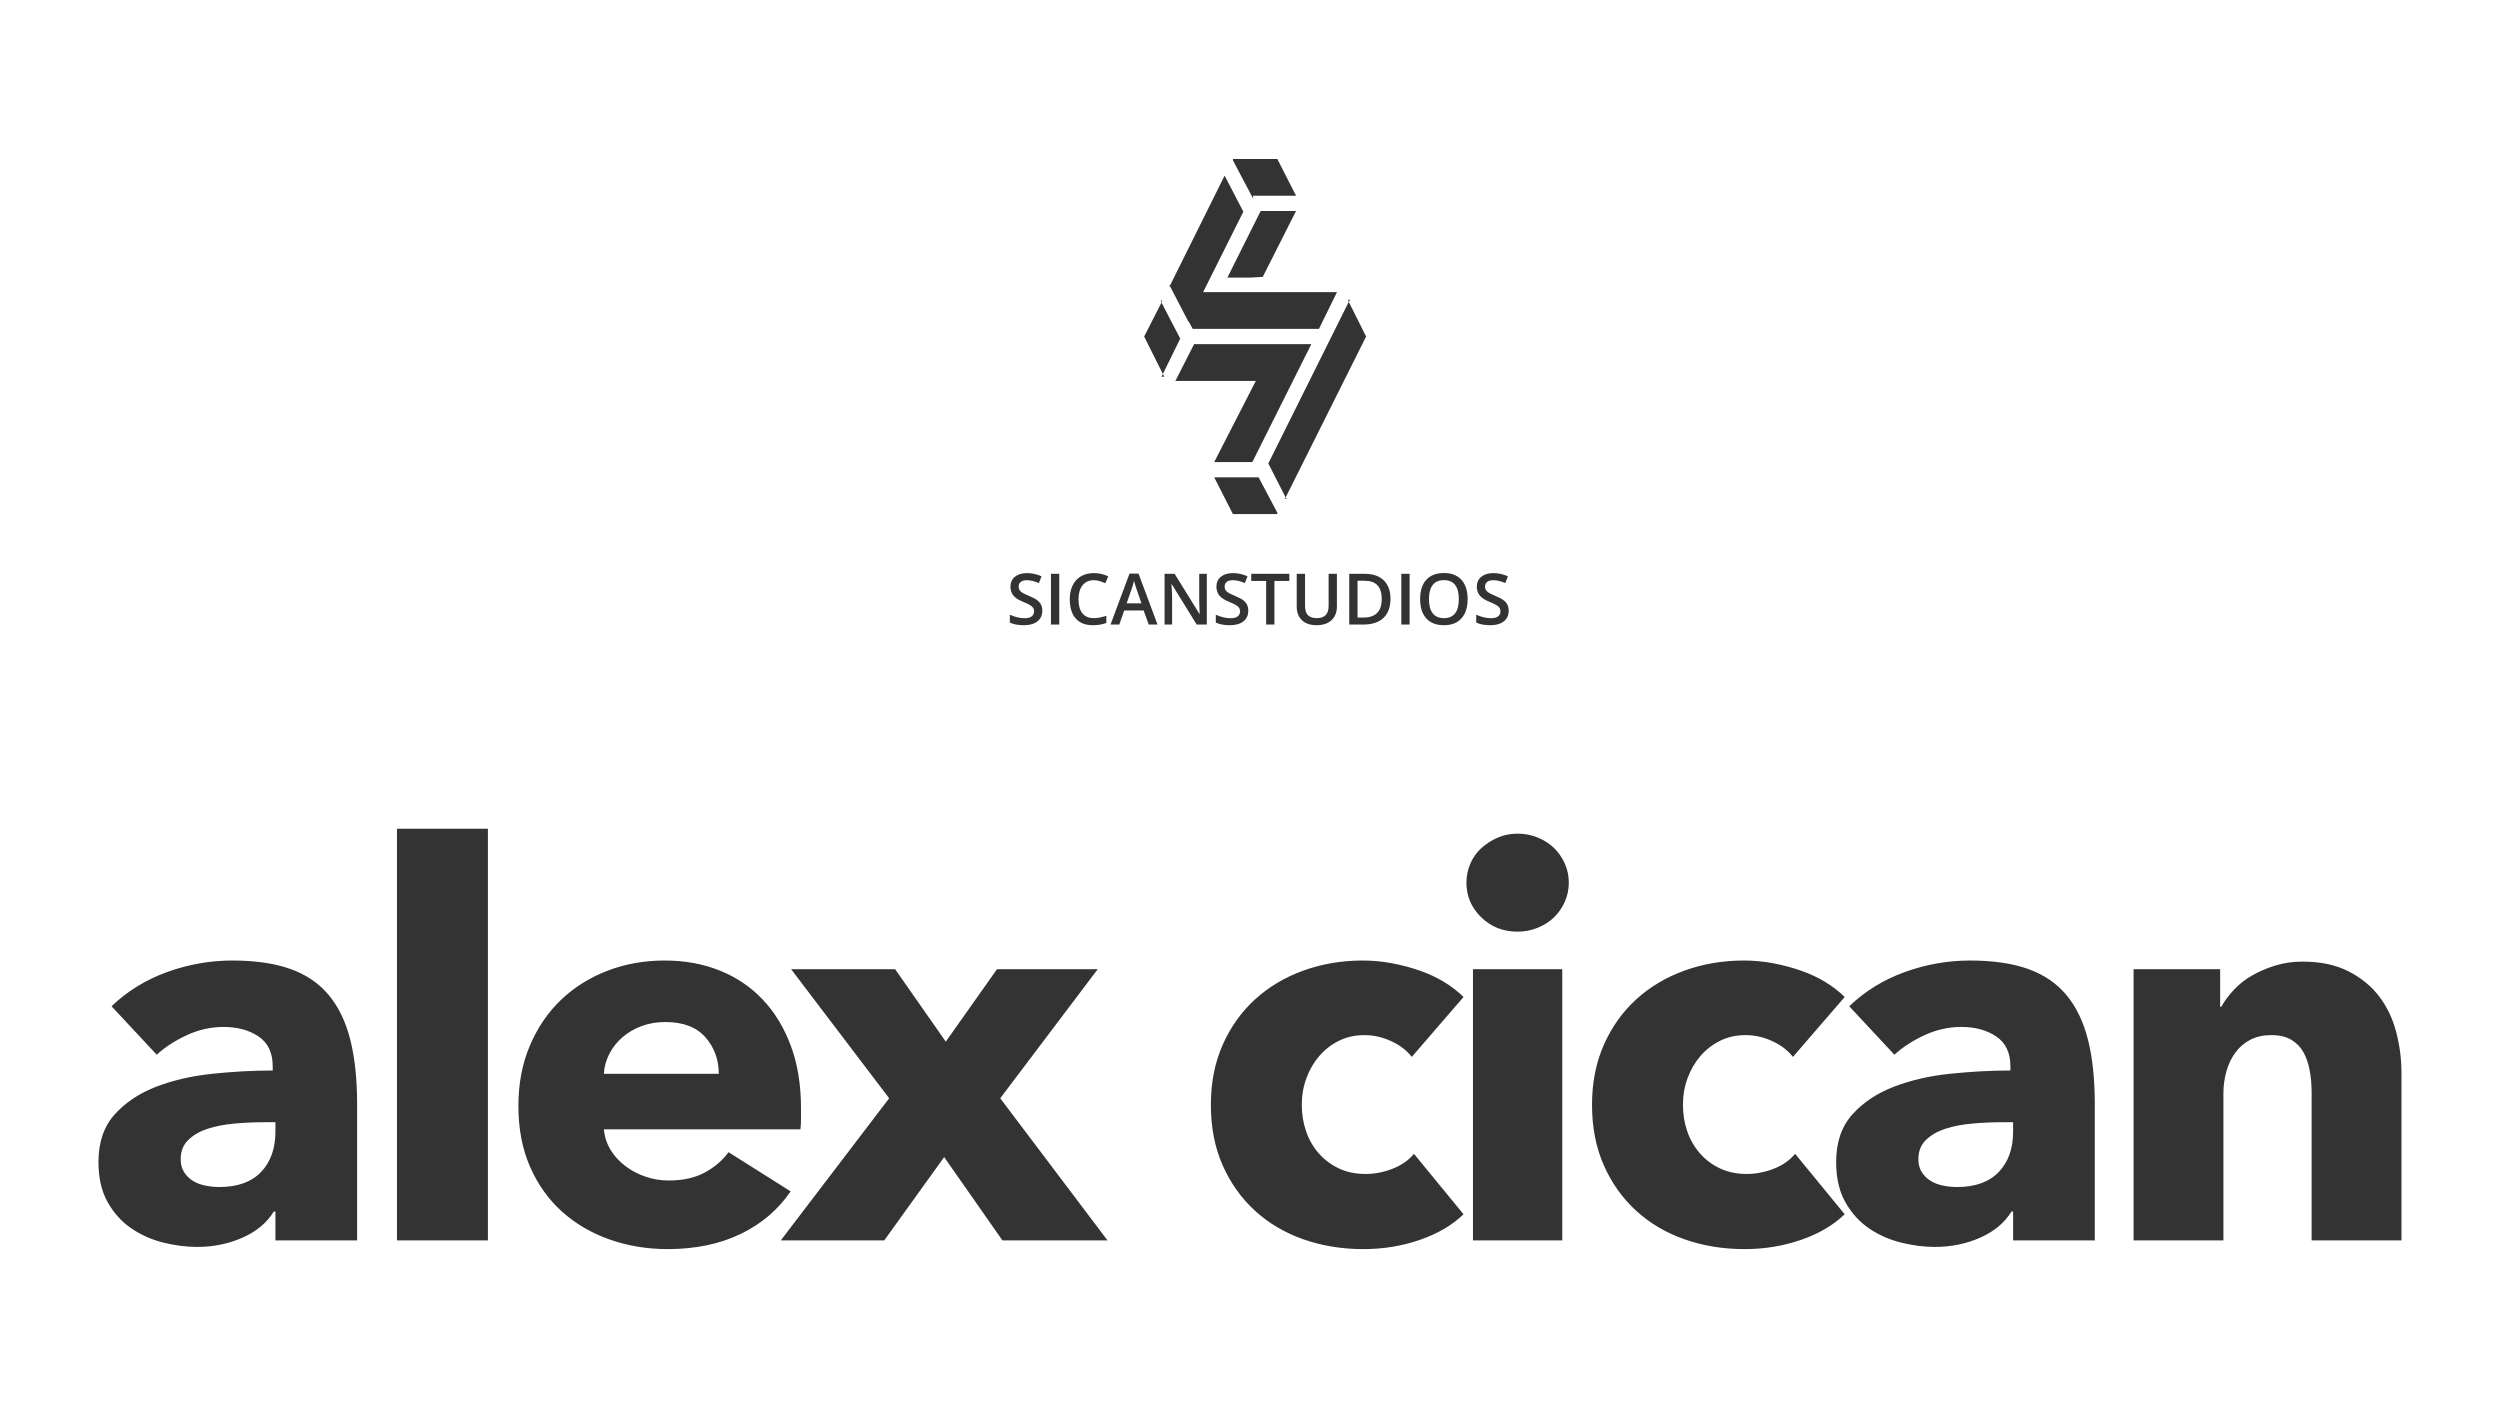
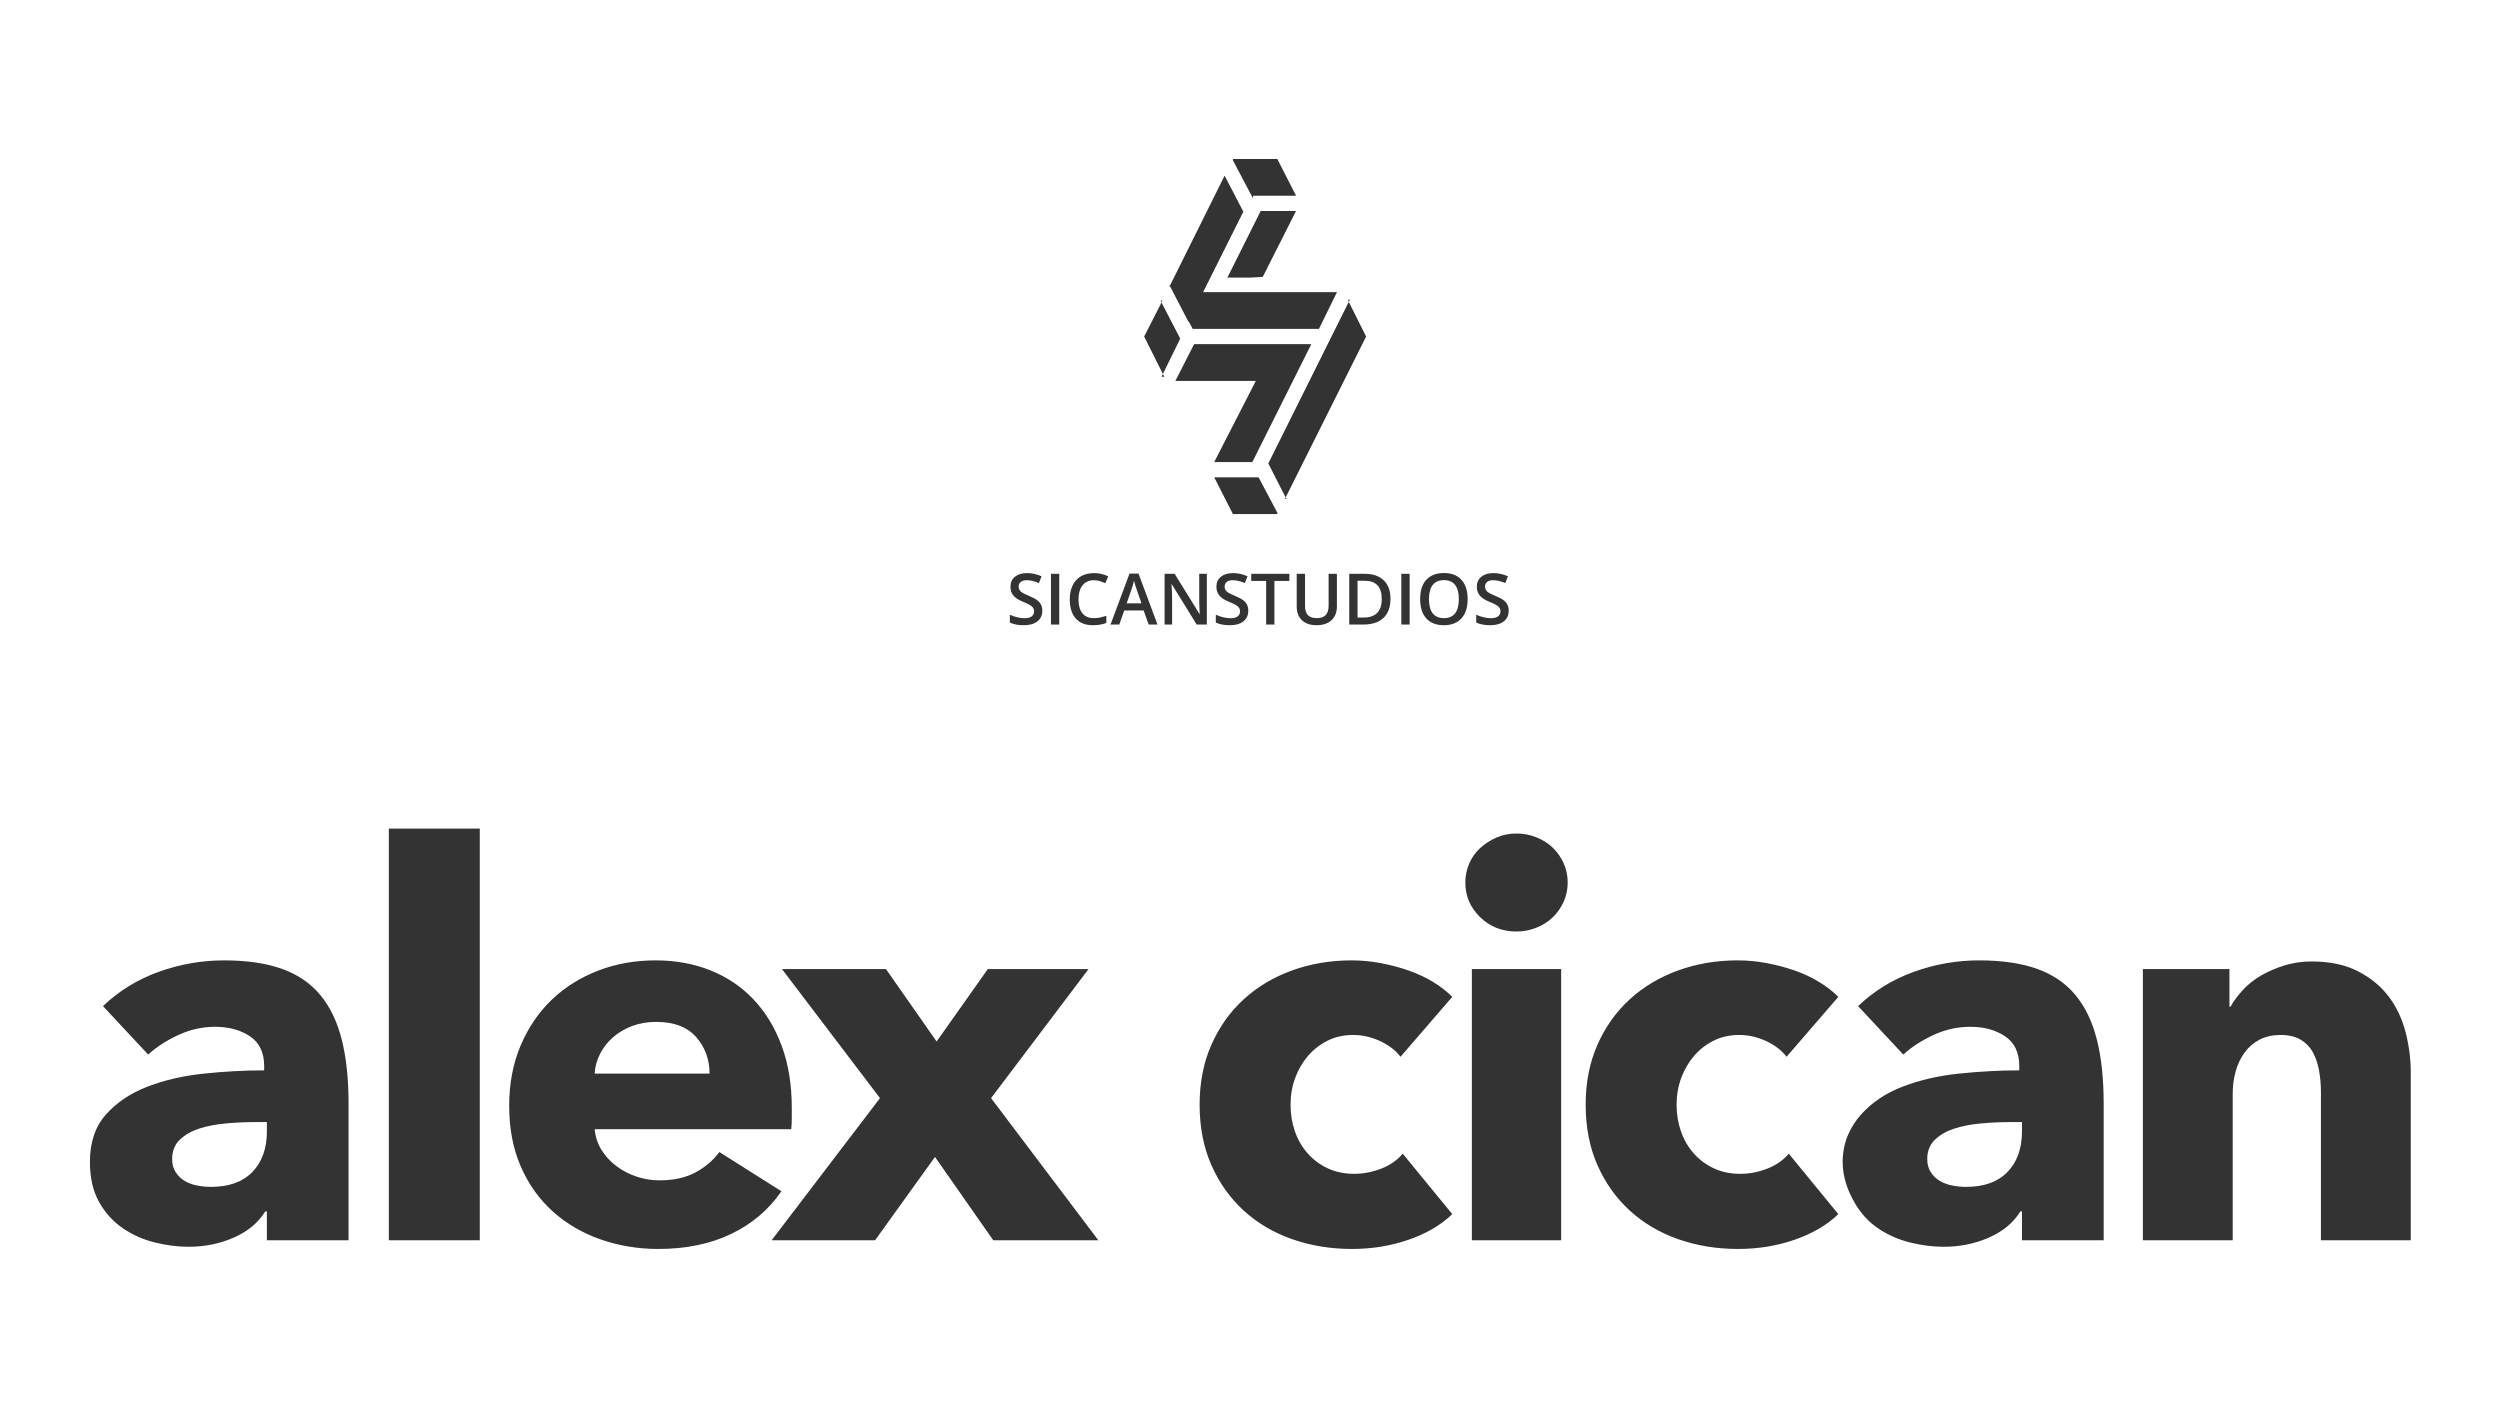
<svg xmlns="http://www.w3.org/2000/svg" version="1.1" baseProfile="tiny" id="alex_cican_1_" x="0px" y="0px" width="1056px" height="596px" viewBox="0 0 1056 596" xml:space="preserve">
  <g id="alex_cican">
-     <path fill="#333333" d="M543.645,210.703l-0.586-0.586l-0.293,0.586H543.645z M570.305,126.621h-0.879l0.293,0.879L570.305,126.621   z M502.043,135.703l1.758,3.223h53.32l7.617-15.527h-56.543l16.992-33.984l-7.91-15.234l-23.145,46.582l7.91,15.234V135.703z    M493.84,120.469v0.586l0.293-0.293L493.84,120.469z M529.289,82.676h18.164l-7.91-15.527h-18.75v0.586l8.496,16.113V82.676z    M490.324,126.914l0.293,0.879l0.293-0.879H490.324z M490.617,127.793l-7.324,14.355l7.91,15.82l7.324-14.941L490.617,127.793z    M543.059,210.117l33.984-67.969l-7.324-14.648l-33.984,68.262L543.059,210.117z M528.996,195.176l24.902-49.805h-49.512   l-7.91,15.527h33.984l-17.578,34.277H528.996z M539.543,216.562l-7.91-14.941h-18.75l7.91,15.527h18.75V216.562z M528.41,117.246   l4.98-0.293l14.062-27.832h-14.941l-14.062,28.125H528.41z M490.617,159.141h1.172l-0.586-1.172L490.617,159.141z M438.204,262.467   c1.377-1.084,2.065-2.578,2.065-4.482c0-0.967-0.171-1.807-0.513-2.52s-0.879-1.353-1.611-1.919s-1.885-1.177-3.457-1.831   c-1.396-0.576-2.363-1.04-2.9-1.392s-0.923-0.725-1.157-1.12s-0.352-0.872-0.352-1.429c0-0.811,0.293-1.462,0.879-1.955   s1.445-0.74,2.578-0.74c1.494,0,3.193,0.4,5.098,1.201l1.113-2.856c-2.031-0.898-4.072-1.348-6.123-1.348   c-2.139,0-3.843,0.513-5.112,1.538s-1.904,2.432-1.904,4.219c0,1.426,0.4,2.646,1.201,3.662s2.178,1.919,4.131,2.71   c1.895,0.762,3.145,1.421,3.75,1.978s0.908,1.235,0.908,2.036c0,0.889-0.329,1.597-0.988,2.124s-1.683,0.791-3.069,0.791   c-0.947,0-1.971-0.132-3.068-0.396c-1.1-0.264-2.137-0.625-3.113-1.084v3.311c1.543,0.752,3.525,1.128,5.947,1.128   S436.827,263.551,438.204,262.467z M447.422,242.384h-3.501V263.8h3.501V242.384z M456.627,243.409   c-1.543,0.889-2.723,2.168-3.537,3.838c-0.816,1.67-1.224,3.618-1.224,5.845c0,3.535,0.84,6.253,2.52,8.152   s4.087,2.849,7.222,2.849c2.129,0,4.033-0.317,5.713-0.952v-3.003c-0.918,0.283-1.802,0.516-2.651,0.696s-1.729,0.271-2.637,0.271   c-2.1,0-3.704-0.674-4.812-2.021c-1.109-1.348-1.663-3.335-1.663-5.962c0-2.51,0.576-4.478,1.729-5.903s2.734-2.139,4.746-2.139   c0.889,0,1.735,0.13,2.542,0.389c0.805,0.259,1.569,0.559,2.292,0.9l1.26-2.915c-1.855-0.918-3.877-1.377-6.064-1.377   C459.981,242.076,458.17,242.521,456.627,243.409z M477.106,242.296l-8.013,21.504h3.691l2.095-5.947h8.188l2.139,5.947h3.721   l-8.013-21.504H477.106z M475.905,254.835l1.934-5.581c0.508-1.426,0.894-2.739,1.157-3.94c0.098,0.391,0.275,1.006,0.535,1.846   c0.258,0.84,0.461,1.455,0.607,1.846l2.007,5.83H475.905z M506.555,253.604c0,0.791,0.029,1.893,0.088,3.304   s0.098,2.229,0.117,2.453h-0.088l-10.503-16.978h-4.248V263.8h3.179v-11.133c0-1.504-0.068-3.164-0.205-4.98l-0.073-0.952h0.117   l10.532,17.065h4.292v-21.416h-3.208V253.604z M522.809,260.343c-0.658,0.527-1.682,0.791-3.068,0.791   c-0.947,0-1.971-0.132-3.068-0.396c-1.1-0.264-2.137-0.625-3.113-1.084v3.311c1.543,0.752,3.525,1.128,5.947,1.128   s4.321-0.542,5.698-1.626s2.065-2.578,2.065-4.482c0-0.967-0.171-1.807-0.513-2.52s-0.879-1.353-1.611-1.919   s-1.885-1.177-3.457-1.831c-1.396-0.576-2.363-1.04-2.9-1.392s-0.923-0.725-1.157-1.12s-0.352-0.872-0.352-1.429   c0-0.811,0.293-1.462,0.879-1.955s1.445-0.74,2.578-0.74c1.494,0,3.193,0.4,5.098,1.201l1.113-2.856   c-2.031-0.898-4.072-1.348-6.123-1.348c-2.139,0-3.843,0.513-5.112,1.538s-1.904,2.432-1.904,4.219c0,1.426,0.4,2.646,1.201,3.662   s2.178,1.919,4.131,2.71c1.895,0.762,3.145,1.421,3.75,1.978s0.908,1.235,0.908,2.036   C523.798,259.107,523.469,259.815,522.809,260.343z M538.318,263.8v-18.413h6.299v-3.003h-16.099v3.003h6.299V263.8H538.318z    M547.73,242.384v13.799c0,2.461,0.737,4.395,2.212,5.801s3.54,2.109,6.196,2.109c1.787,0,3.322-0.319,4.607-0.959   c1.283-0.64,2.265-1.553,2.944-2.739c0.678-1.187,1.018-2.571,1.018-4.153v-13.857h-3.501v13.521c0,3.467-1.65,5.2-4.951,5.2   c-1.699,0-2.959-0.42-3.779-1.26s-1.23-2.144-1.23-3.911v-13.55H547.73z M569.921,242.384V263.8h5.991   c3.691,0,6.519-0.935,8.481-2.805s2.944-4.573,2.944-8.108c0-3.33-0.947-5.913-2.842-7.749s-4.546-2.754-7.954-2.754H569.921z    M583.646,253.004c0,5.234-2.578,7.852-7.734,7.852h-2.49v-15.542h3.032C581.249,245.313,583.646,247.877,583.646,253.004z    M595.422,242.384h-3.501V263.8h3.501V242.384z M609.915,264.093c3.193,0,5.661-0.967,7.405-2.9   c1.742-1.934,2.614-4.644,2.614-8.13c0-3.496-0.869-6.206-2.607-8.13s-4.199-2.886-7.383-2.886c-3.232,0-5.72,0.947-7.463,2.842   s-2.615,4.609-2.615,8.145s0.866,6.263,2.601,8.182C604.199,263.134,606.683,264.093,609.915,264.093z M605.191,247.086   c1.068-1.357,2.653-2.036,4.753-2.036c2.08,0,3.645,0.679,4.694,2.036s1.575,3.35,1.575,5.977c0,2.666-0.53,4.673-1.589,6.021   c-1.061,1.348-2.63,2.021-4.71,2.021c-2.09,0-3.667-0.681-4.731-2.043s-1.597-3.362-1.597-5.999   C603.587,250.436,604.121,248.443,605.191,247.086z M635.204,262.467c1.377-1.084,2.065-2.578,2.065-4.482   c0-0.967-0.171-1.807-0.513-2.52s-0.879-1.353-1.611-1.919s-1.885-1.177-3.457-1.831c-1.396-0.576-2.363-1.04-2.9-1.392   s-0.923-0.725-1.157-1.12s-0.352-0.872-0.352-1.429c0-0.811,0.293-1.462,0.879-1.955s1.445-0.74,2.578-0.74   c1.494,0,3.193,0.4,5.098,1.201l1.113-2.856c-2.031-0.898-4.072-1.348-6.123-1.348c-2.139,0-3.843,0.513-5.112,1.538   s-1.904,2.432-1.904,4.219c0,1.426,0.4,2.646,1.201,3.662s2.178,1.919,4.131,2.71c1.895,0.762,3.145,1.421,3.75,1.978   s0.908,1.235,0.908,2.036c0,0.889-0.329,1.597-0.989,2.124c-0.658,0.527-1.682,0.791-3.068,0.791c-0.947,0-1.971-0.132-3.068-0.396   c-1.1-0.264-2.137-0.625-3.113-1.084v3.311c1.543,0.752,3.525,1.128,5.947,1.128S633.827,263.551,635.204,262.467z M138.88,420.327   c-4.14-4.981-9.545-8.661-16.215-11.04c-6.67-2.376-14.835-3.565-24.495-3.565c-9.354,0-18.515,1.61-27.485,4.83   c-8.97,3.22-16.83,8.05-23.575,14.49l19.09,20.47c3.525-3.22,7.78-5.98,12.765-8.28c4.981-2.3,10.156-3.45,15.525-3.45   c5.825,0,10.731,1.345,14.72,4.025c3.985,2.685,5.98,6.864,5.98,12.535v1.84c-8.28,0-16.79,0.46-25.53,1.38   c-8.74,0.92-16.675,2.76-23.805,5.521c-7.13,2.76-12.959,6.67-17.48,11.729c-4.524,5.061-6.785,11.73-6.785,20.01   c0,6.75,1.301,12.421,3.91,17.021c2.605,4.6,5.94,8.28,10.005,11.04c4.061,2.76,8.546,4.755,13.455,5.979   c4.906,1.226,9.66,1.841,14.26,1.841c6.9,0,13.3-1.305,19.205-3.91c5.901-2.605,10.311-6.286,13.225-11.04h0.69v12.189h34.5   v-57.729c0-10.426-0.959-19.436-2.875-27.025C146.046,431.597,143.02,425.312,138.88,420.327z M116.34,477.941   c0,7.209-2.034,12.92-6.095,17.136c-4.064,4.219-9.93,6.324-17.595,6.324c-1.84,0-3.759-0.19-5.75-0.574   c-1.995-0.382-3.759-1.035-5.29-1.955c-1.534-0.92-2.799-2.146-3.795-3.681c-0.999-1.53-1.495-3.371-1.495-5.52   c0-3.371,1.071-6.095,3.22-8.165c2.146-2.07,4.866-3.641,8.165-4.715c3.295-1.071,7.051-1.801,11.27-2.186   c4.215-0.381,8.395-0.575,12.535-0.575h4.83V477.941z M167.68,523.941h38.41v-173.88h-38.41V523.941z M307.75,486.682   c-2.609,3.529-5.98,6.404-10.12,8.625c-4.14,2.225-9.2,3.335-15.18,3.335c-3.375,0-6.634-0.535-9.775-1.61   c-3.145-1.07-5.98-2.565-8.51-4.484c-2.53-1.916-4.6-4.176-6.21-6.785c-1.61-2.605-2.569-5.52-2.875-8.74h83.03   c0.15-1.38,0.229-2.835,0.229-4.37v-4.6c0-9.811-1.419-18.551-4.255-26.22c-2.839-7.666-6.785-14.182-11.845-19.55   c-5.061-5.366-11.119-9.467-18.17-12.306c-7.054-2.835-14.799-4.255-23.23-4.255c-8.74,0-16.869,1.459-24.38,4.37   c-7.515,2.914-14.03,7.015-19.55,12.305s-9.89,11.73-13.11,19.32c-3.22,7.59-4.83,16.064-4.83,25.415   c0,9.66,1.646,18.249,4.945,25.76c3.295,7.515,7.82,13.84,13.57,18.976c5.75,5.139,12.456,9.049,20.125,11.729   c7.666,2.681,15.791,4.025,24.38,4.025c11.651,0,21.886-2.11,30.705-6.325c8.815-4.216,15.905-10.235,21.274-18.055L307.75,486.682   z M257.38,445.167c1.38-2.682,3.22-5.021,5.52-7.016c2.3-1.99,4.981-3.564,8.05-4.715c3.065-1.149,6.44-1.725,10.12-1.725   c7.511,0,13.146,2.148,16.905,6.439c3.755,4.295,5.635,9.431,5.635,15.41h-48.53C255.231,450.65,256,447.852,257.38,445.167z    M463.67,409.401h-42.55l-21.62,30.591l-21.39-30.591H334.18l41.4,54.511l-45.771,60.029h43.7l25.3-35.189l24.61,35.189h44.39   l-45.31-60.029L463.67,409.401z M557.24,446.087c2.3-2.681,5.06-4.83,8.279-6.44c3.221-1.609,6.821-2.415,10.811-2.415   c3.831,0,7.59,0.845,11.27,2.53c3.681,1.689,6.592,3.91,8.74,6.67l21.851-25.3c-2.301-2.3-5.024-4.406-8.165-6.325   c-3.145-1.915-6.595-3.525-10.351-4.83c-3.759-1.301-7.669-2.336-11.729-3.104c-4.064-0.766-8.165-1.15-12.306-1.15   c-8.895,0-17.264,1.42-25.105,4.255c-7.842,2.839-14.655,6.9-20.438,12.19c-5.786,5.29-10.336,11.693-13.653,19.205   c-3.316,7.515-4.974,15.949-4.974,25.3c0,9.509,1.657,18.019,4.974,25.53c3.317,7.514,7.867,13.915,13.653,19.204   c5.782,5.291,12.596,9.315,20.438,12.075c7.842,2.761,16.287,4.141,25.336,4.141c8.431,0,16.405-1.305,23.92-3.91   c7.511-2.605,13.646-6.21,18.4-10.811l-20.931-25.529c-2.3,2.76-5.329,4.869-9.085,6.324c-3.759,1.46-7.554,2.186-11.385,2.186   c-4.14,0-7.859-0.766-11.155-2.3c-3.299-1.531-6.134-3.641-8.51-6.325c-2.379-2.681-4.18-5.786-5.405-9.315   c-1.229-3.525-1.84-7.28-1.84-11.27c0-3.985,0.65-7.741,1.955-11.271C553.136,451.876,554.94,448.771,557.24,446.087z    M656.335,358.111c-1.919-1.84-4.219-3.295-6.899-4.369c-2.686-1.071-5.484-1.61-8.396-1.61c-3.069,0-5.904,0.575-8.51,1.725   c-2.609,1.15-4.909,2.646-6.9,4.485c-1.994,1.84-3.529,4.025-4.6,6.555c-1.075,2.53-1.61,5.175-1.61,7.936   c0,5.674,2.07,10.544,6.21,14.604c4.14,4.064,9.275,6.095,15.41,6.095c2.911,0,5.71-0.535,8.396-1.609   c2.681-1.071,4.98-2.53,6.899-4.37c1.915-1.84,3.45-4.025,4.6-6.555c1.15-2.53,1.726-5.251,1.726-8.165   c0-2.911-0.575-5.636-1.726-8.165C659.785,362.137,658.25,359.952,656.335,358.111z M622.18,523.941H659.9v-114.54H622.18V523.941z    M749.175,493.696c-3.759,1.46-7.554,2.186-11.385,2.186c-4.14,0-7.859-0.766-11.155-2.3c-3.299-1.531-6.134-3.641-8.51-6.325   c-2.379-2.681-4.18-5.786-5.405-9.315c-1.229-3.525-1.84-7.28-1.84-11.27c0-3.985,0.65-7.741,1.955-11.271   c1.301-3.525,3.105-6.63,5.405-9.314c2.3-2.681,5.06-4.83,8.279-6.44c3.221-1.609,6.821-2.415,10.811-2.415   c3.831,0,7.59,0.845,11.27,2.53c3.681,1.689,6.592,3.91,8.74,6.67l21.851-25.3c-2.301-2.3-5.024-4.406-8.165-6.325   c-3.145-1.915-6.595-3.525-10.351-4.83c-3.759-1.301-7.669-2.336-11.729-3.104c-4.064-0.766-8.165-1.15-12.306-1.15   c-8.895,0-17.264,1.42-25.105,4.255c-7.842,2.839-14.655,6.9-20.438,12.19c-5.786,5.29-10.336,11.693-13.653,19.205   c-3.316,7.515-4.974,15.949-4.974,25.3c0,9.509,1.657,18.019,4.974,25.53c3.317,7.514,7.867,13.915,13.653,19.204   c5.782,5.291,12.596,9.315,20.438,12.075c7.842,2.761,16.287,4.141,25.336,4.141c8.431,0,16.405-1.305,23.92-3.91   c7.511-2.605,13.646-6.21,18.4-10.811l-20.931-25.529C755.96,490.132,752.931,492.241,749.175,493.696z M872.88,420.327   c-4.14-4.981-9.545-8.661-16.215-11.04c-6.67-2.376-14.835-3.565-24.495-3.565c-9.354,0-18.515,1.61-27.485,4.83   c-8.97,3.22-16.829,8.05-23.574,14.49l19.09,20.47c3.525-3.22,7.78-5.98,12.765-8.28c4.981-2.3,10.156-3.45,15.525-3.45   c5.825,0,10.73,1.345,14.72,4.025c3.985,2.685,5.98,6.864,5.98,12.535v1.84c-8.28,0-16.79,0.46-25.53,1.38   s-16.675,2.76-23.805,5.521c-7.131,2.76-12.96,6.67-17.48,11.729c-4.524,5.061-6.785,11.73-6.785,20.01   c0,6.75,1.301,12.421,3.91,17.021c2.605,4.6,5.94,8.28,10.005,11.04c4.062,2.76,8.546,4.755,13.455,5.979   c4.905,1.226,9.66,1.841,14.26,1.841c6.9,0,13.301-1.305,19.205-3.91c5.901-2.605,10.311-6.286,13.226-11.04h0.689v12.189h34.5   v-57.729c0-10.426-0.959-19.436-2.875-27.025C880.046,431.597,877.02,425.312,872.88,420.327z M850.34,477.941   c0,7.209-2.034,12.92-6.095,17.136c-4.064,4.219-9.93,6.324-17.595,6.324c-1.84,0-3.76-0.19-5.75-0.574   c-1.995-0.382-3.76-1.035-5.29-1.955c-1.535-0.92-2.8-2.146-3.795-3.681c-0.999-1.53-1.495-3.371-1.495-5.52   c0-3.371,1.07-6.095,3.22-8.165c2.146-2.07,4.866-3.641,8.165-4.715c3.295-1.071,7.051-1.801,11.27-2.186   c4.216-0.381,8.396-0.575,12.535-0.575h4.83V477.941z M1012.195,436.082c-1.459-5.671-3.835-10.695-7.13-15.065   c-3.3-4.37-7.63-7.935-12.995-10.694c-5.369-2.761-11.885-4.141-19.551-4.141c-3.988,0-7.744,0.539-11.27,1.61   c-3.529,1.074-6.785,2.454-9.775,4.14c-2.989,1.689-5.599,3.72-7.819,6.095c-2.225,2.38-4.025,4.794-5.405,7.245h-0.46v-15.87   h-36.57v114.54h37.95v-62.1c0-3.22,0.421-6.325,1.266-9.315c0.841-2.989,2.105-5.635,3.795-7.935   c1.686-2.3,3.795-4.101,6.324-5.405c2.53-1.301,5.48-1.955,8.855-1.955c3.371,0,6.17,0.654,8.395,1.955   c2.222,1.305,3.946,3.069,5.176,5.29c1.225,2.225,2.105,4.794,2.645,7.705c0.535,2.915,0.805,5.98,0.805,9.2v62.56h37.95v-70.84   C1014.38,447.431,1013.65,441.756,1012.195,436.082z" />
+     <path fill="#333333" d="M493.84,120.469v0.586l0.293-0.293L493.84,120.469z M528.41,117.246l4.98-0.293l14.062-27.832h-14.941   l-14.062,28.125H528.41z M502.043,135.703l1.758,3.223h53.32l7.617-15.527h-56.543l16.992-33.984l-7.91-15.234l-23.145,46.582   l7.91,15.234V135.703z M539.543,216.562l-7.91-14.941h-18.75l7.91,15.527h18.75V216.562z M543.645,210.703l-0.586-0.586   l-0.293,0.586H543.645z M570.305,126.621h-0.879l0.293,0.879L570.305,126.621z M528.996,195.176l24.902-49.805h-49.512   l-7.91,15.527h33.984l-17.578,34.277H528.996z M529.289,82.676h18.164l-7.91-15.527h-18.75v0.586l8.496,16.113V82.676z    M543.059,210.117l33.984-67.969l-7.324-14.648l-33.984,68.262L543.059,210.117z M490.617,159.141h1.172l-0.586-1.172   L490.617,159.141z M490.617,127.793l-7.324,14.355l7.91,15.82l7.324-14.941L490.617,127.793z M490.324,126.914l0.293,0.879   l0.293-0.879H490.324z M438.204,262.467c1.377-1.084,2.065-2.578,2.065-4.482c0-0.967-0.171-1.807-0.513-2.52   s-0.879-1.353-1.611-1.919s-1.885-1.177-3.457-1.831c-1.396-0.576-2.363-1.04-2.9-1.392s-0.923-0.725-1.157-1.12   s-0.352-0.872-0.352-1.429c0-0.811,0.293-1.462,0.879-1.955s1.445-0.74,2.578-0.74c1.494,0,3.193,0.4,5.098,1.201l1.113-2.856   c-2.031-0.898-4.072-1.348-6.123-1.348c-2.139,0-3.843,0.513-5.112,1.538s-1.904,2.432-1.904,4.219c0,1.426,0.4,2.646,1.201,3.662   s2.178,1.919,4.131,2.71c1.895,0.762,3.145,1.421,3.75,1.978s0.908,1.235,0.908,2.036c0,0.889-0.329,1.597-0.988,2.124   s-1.683,0.791-3.069,0.791c-0.947,0-1.971-0.132-3.068-0.396c-1.1-0.264-2.137-0.625-3.113-1.084v3.311   c1.543,0.752,3.525,1.128,5.947,1.128S436.827,263.551,438.204,262.467z M447.422,242.384h-3.501V263.8h3.501V242.384z    M462.032,245.079c0.889,0,1.735,0.13,2.542,0.389c0.805,0.259,1.569,0.559,2.292,0.9l1.26-2.915   c-1.855-0.918-3.877-1.377-6.064-1.377c-2.08,0-3.892,0.444-5.435,1.333s-2.723,2.168-3.537,3.838   c-0.816,1.67-1.224,3.618-1.224,5.845c0,3.535,0.84,6.253,2.52,8.152s4.087,2.849,7.222,2.849c2.129,0,4.033-0.317,5.713-0.952   v-3.003c-0.918,0.283-1.802,0.516-2.651,0.696s-1.729,0.271-2.637,0.271c-2.1,0-3.704-0.674-4.812-2.021   c-1.109-1.348-1.663-3.335-1.663-5.962c0-2.51,0.576-4.478,1.729-5.903S460.021,245.079,462.032,245.079z M477.106,242.296   l-8.013,21.504h3.691l2.095-5.947h8.188l2.139,5.947h3.721l-8.013-21.504H477.106z M475.905,254.835l1.934-5.581   c0.508-1.426,0.894-2.739,1.157-3.94c0.098,0.391,0.275,1.006,0.535,1.846c0.258,0.84,0.461,1.455,0.607,1.846l2.007,5.83H475.905z    M505.471,263.8h4.292v-21.416h-3.208v11.221c0,0.791,0.029,1.893,0.088,3.304s0.098,2.229,0.117,2.453h-0.088l-10.503-16.978   h-4.248V263.8h3.179v-11.133c0-1.504-0.068-3.164-0.205-4.98l-0.073-0.952h0.117L505.471,263.8z M522.809,260.343   c-0.658,0.527-1.682,0.791-3.068,0.791c-0.947,0-1.971-0.132-3.068-0.396c-1.1-0.264-2.137-0.625-3.113-1.084v3.311   c1.543,0.752,3.525,1.128,5.947,1.128s4.321-0.542,5.698-1.626s2.065-2.578,2.065-4.482c0-0.967-0.171-1.807-0.513-2.52   s-0.879-1.353-1.611-1.919s-1.885-1.177-3.457-1.831c-1.396-0.576-2.363-1.04-2.9-1.392s-0.923-0.725-1.157-1.12   s-0.352-0.872-0.352-1.429c0-0.811,0.293-1.462,0.879-1.955s1.445-0.74,2.578-0.74c1.494,0,3.193,0.4,5.098,1.201l1.113-2.856   c-2.031-0.898-4.072-1.348-6.123-1.348c-2.139,0-3.843,0.513-5.112,1.538s-1.904,2.432-1.904,4.219c0,1.426,0.4,2.646,1.201,3.662   s2.178,1.919,4.131,2.71c1.895,0.762,3.145,1.421,3.75,1.978s0.908,1.235,0.908,2.036   C523.798,259.107,523.469,259.815,522.809,260.343z M538.318,263.8v-18.413h6.299v-3.003h-16.099v3.003h6.299V263.8H538.318z    M547.73,242.384v13.799c0,2.461,0.737,4.395,2.212,5.801s3.54,2.109,6.196,2.109c1.787,0,3.322-0.319,4.607-0.959   c1.283-0.64,2.265-1.553,2.944-2.739c0.678-1.187,1.018-2.571,1.018-4.153v-13.857h-3.501v13.521c0,3.467-1.65,5.2-4.951,5.2   c-1.699,0-2.959-0.42-3.779-1.26s-1.23-2.144-1.23-3.911v-13.55H547.73z M569.921,242.384V263.8h5.991   c3.691,0,6.519-0.935,8.481-2.805s2.944-4.573,2.944-8.108c0-3.33-0.947-5.913-2.842-7.749s-4.546-2.754-7.954-2.754H569.921z    M583.646,253.004c0,5.234-2.578,7.852-7.734,7.852h-2.49v-15.542h3.032C581.249,245.313,583.646,247.877,583.646,253.004z    M595.422,242.384h-3.501V263.8h3.501V242.384z M617.327,244.933c-1.738-1.924-4.199-2.886-7.383-2.886   c-3.232,0-5.72,0.947-7.463,2.842s-2.615,4.609-2.615,8.145s0.866,6.263,2.601,8.182c1.732,1.919,4.216,2.878,7.448,2.878   c3.193,0,5.661-0.967,7.405-2.9c1.742-1.934,2.614-4.644,2.614-8.13C619.935,249.566,619.065,246.856,617.327,244.933z    M614.625,259.083c-1.061,1.348-2.63,2.021-4.71,2.021c-2.09,0-3.667-0.681-4.731-2.043s-1.597-3.362-1.597-5.999   c0-2.627,0.534-4.619,1.604-5.977c1.068-1.357,2.653-2.036,4.753-2.036c2.08,0,3.645,0.679,4.694,2.036s1.575,3.35,1.575,5.977   C616.214,255.729,615.684,257.735,614.625,259.083z M635.204,262.467c1.377-1.084,2.065-2.578,2.065-4.482   c0-0.967-0.171-1.807-0.513-2.52s-0.879-1.353-1.611-1.919s-1.885-1.177-3.457-1.831c-1.396-0.576-2.363-1.04-2.9-1.392   s-0.923-0.725-1.157-1.12s-0.352-0.872-0.352-1.429c0-0.811,0.293-1.462,0.879-1.955s1.445-0.74,2.578-0.74   c1.494,0,3.193,0.4,5.098,1.201l1.113-2.856c-2.031-0.898-4.072-1.348-6.123-1.348c-2.139,0-3.843,0.513-5.112,1.538   s-1.904,2.432-1.904,4.219c0,1.426,0.4,2.646,1.201,3.662s2.178,1.919,4.131,2.71c1.895,0.762,3.145,1.421,3.75,1.978   s0.908,1.235,0.908,2.036c0,0.889-0.329,1.597-0.989,2.124c-0.658,0.527-1.682,0.791-3.068,0.791c-0.947,0-1.971-0.132-3.068-0.396   c-1.1-0.264-2.137-0.625-3.113-1.084v3.311c1.543,0.752,3.525,1.128,5.947,1.128S633.827,263.551,635.204,262.467z    M135.271,420.265c-4.14-4.981-9.545-8.661-16.215-11.04c-6.67-2.376-14.835-3.565-24.495-3.565c-9.354,0-18.515,1.61-27.485,4.83   c-8.97,3.22-16.83,8.05-23.575,14.49l19.09,20.47c3.525-3.22,7.78-5.979,12.765-8.28c4.981-2.3,10.156-3.45,15.525-3.45   c5.826,0,10.731,1.345,14.72,4.025c3.985,2.685,5.98,6.864,5.98,12.535v1.84c-8.28,0-16.79,0.46-25.53,1.38   c-8.74,0.92-16.675,2.76-23.805,5.521c-7.13,2.76-12.959,6.67-17.48,11.729c-4.524,5.061-6.785,11.73-6.785,20.011   c0,6.748,1.301,12.42,3.91,17.02c2.606,4.6,5.941,8.28,10.005,11.04c4.061,2.76,8.546,4.755,13.455,5.979   c4.905,1.226,9.66,1.841,14.26,1.841c6.9,0,13.3-1.305,19.205-3.91c5.901-2.605,10.311-6.286,13.225-11.04h0.69v12.189h34.5   v-57.729c0-10.426-0.959-19.436-2.875-27.025C142.438,431.534,139.411,425.249,135.271,420.265z M112.731,477.879   c0,7.209-2.034,12.92-6.095,17.136c-4.064,4.219-9.929,6.324-17.595,6.324c-1.84,0-3.759-0.19-5.75-0.574   c-1.995-0.381-3.759-1.035-5.29-1.955c-1.535-0.92-2.8-2.146-3.795-3.681c-0.999-1.53-1.495-3.37-1.495-5.52   c0-3.371,1.071-6.095,3.22-8.165c2.146-2.07,4.866-3.641,8.165-4.715c3.295-1.071,7.051-1.801,11.27-2.186   c4.216-0.381,8.395-0.575,12.535-0.575h4.83V477.879z M164.25,523.879h38.41v-173.88h-38.41V523.879z M303.857,486.619   c-2.609,3.529-5.98,6.404-10.12,8.625c-4.14,2.225-9.2,3.335-15.18,3.335c-3.375,0-6.634-0.535-9.775-1.61   c-3.145-1.07-5.98-2.565-8.51-4.484c-2.53-1.916-4.6-4.176-6.21-6.785c-1.61-2.605-2.569-5.52-2.875-8.74h83.03   c0.15-1.38,0.229-2.835,0.229-4.37v-4.6c0-9.811-1.419-18.551-4.255-26.22c-2.839-7.666-6.785-14.182-11.845-19.551   c-5.061-5.365-11.119-9.466-18.17-12.305c-7.054-2.835-14.799-4.255-23.23-4.255c-8.74,0-16.869,1.459-24.38,4.37   c-7.515,2.914-14.03,7.015-19.55,12.305s-9.89,11.73-13.11,19.32c-3.22,7.59-4.83,16.064-4.83,25.415   c0,9.66,1.646,18.249,4.945,25.76c3.295,7.515,7.82,13.84,13.57,18.976c5.75,5.139,12.456,9.049,20.125,11.729   c7.666,2.681,15.791,4.025,24.38,4.025c11.651,0,21.886-2.11,30.705-6.325c8.815-4.216,15.905-10.235,21.274-18.055   L303.857,486.619z M253.487,445.104c1.38-2.681,3.22-5.021,5.52-7.016c2.3-1.99,4.981-3.564,8.05-4.715   c3.065-1.149,6.44-1.725,10.12-1.725c7.511,0,13.146,2.149,16.905,6.439c3.755,4.295,5.635,9.431,5.635,15.41h-48.53   C251.338,450.588,252.107,447.789,253.487,445.104z M459.799,409.339h-42.55l-21.62,30.591l-21.391-30.591h-43.93l41.4,54.511   l-45.771,60.029h43.7l25.3-35.189l24.61,35.189h44.39l-45.31-60.029L459.799,409.339z M552.487,446.024   c2.3-2.681,5.06-4.83,8.28-6.44c3.22-1.609,6.82-2.415,10.81-2.415c3.831,0,7.59,0.845,11.271,2.53   c3.68,1.689,6.591,3.91,8.739,6.67l21.851-25.3c-2.3-2.3-5.024-4.406-8.165-6.325c-3.145-1.915-6.595-3.525-10.351-4.83   c-3.759-1.301-7.669-2.336-11.729-3.104c-4.064-0.766-8.165-1.15-12.305-1.15c-8.895,0-17.265,1.42-25.106,4.255   c-7.842,2.839-14.655,6.9-20.438,12.19c-5.786,5.29-10.336,11.694-13.652,19.205c-3.317,7.515-4.974,15.948-4.974,25.3   c0,9.509,1.656,18.019,4.974,25.53c3.316,7.514,7.866,13.915,13.652,19.205c5.782,5.29,12.596,9.314,20.438,12.074   c7.842,2.761,16.287,4.141,25.336,4.141c8.431,0,16.405-1.305,23.92-3.91c7.511-2.605,13.646-6.21,18.4-10.811l-20.93-25.529   c-2.301,2.76-5.33,4.869-9.086,6.324c-3.759,1.46-7.554,2.186-11.385,2.186c-4.14,0-7.859-0.766-11.154-2.3   c-3.3-1.531-6.135-3.641-8.511-6.325c-2.379-2.681-4.18-5.786-5.405-9.315c-1.229-3.525-1.84-7.28-1.84-11.27   c0-3.985,0.65-7.741,1.955-11.271C548.383,451.813,550.188,448.709,552.487,446.024z M655.87,358.049   c-1.919-1.84-4.219-3.295-6.9-4.369c-2.685-1.071-5.483-1.61-8.395-1.61c-3.069,0-5.904,0.575-8.51,1.725   c-2.609,1.15-4.909,2.646-6.9,4.485c-1.994,1.84-3.529,4.025-4.6,6.555c-1.075,2.53-1.61,5.175-1.61,7.936   c0,5.674,2.07,10.544,6.21,14.604c4.14,4.064,9.275,6.095,15.41,6.095c2.911,0,5.71-0.535,8.395-1.609   c2.682-1.071,4.981-2.53,6.9-4.37c1.916-1.84,3.45-4.025,4.6-6.555c1.15-2.53,1.726-5.251,1.726-8.165   c0-2.911-0.575-5.636-1.726-8.165C659.32,362.074,657.786,359.89,655.87,358.049z M621.715,523.879h37.721v-114.54h-37.721V523.879   z M715.553,446.024c2.3-2.681,5.061-4.83,8.28-6.44c3.22-1.609,6.821-2.415,10.81-2.415c3.831,0,7.59,0.845,11.271,2.53   c3.68,1.689,6.591,3.91,8.74,6.67l21.85-25.3c-2.3-2.3-5.024-4.406-8.165-6.325c-3.145-1.915-6.595-3.525-10.35-4.83   c-3.76-1.301-7.67-2.336-11.73-3.104c-4.064-0.766-8.165-1.15-12.305-1.15c-8.895,0-17.265,1.42-25.106,4.255   c-7.841,2.839-14.655,6.9-20.438,12.19c-5.786,5.29-10.336,11.694-13.652,19.205c-3.317,7.515-4.974,15.948-4.974,25.3   c0,9.509,1.656,18.019,4.974,25.53c3.316,7.514,7.866,13.915,13.652,19.205c5.782,5.29,12.597,9.314,20.438,12.074   c7.842,2.761,16.287,4.141,25.336,4.141c8.431,0,16.405-1.305,23.92-3.91c7.512-2.605,13.646-6.21,18.4-10.811l-20.93-25.529   c-2.301,2.76-5.33,4.869-9.085,6.324c-3.76,1.46-7.555,2.186-11.386,2.186c-4.14,0-7.859-0.766-11.154-2.3   c-3.3-1.531-6.135-3.641-8.511-6.325c-2.379-2.681-4.18-5.786-5.404-9.315c-1.229-3.525-1.841-7.28-1.841-11.27   c0-3.985,0.651-7.741,1.955-11.271C711.449,451.813,713.253,448.709,715.553,446.024z M876.631,420.265   c-4.141-4.981-9.545-8.661-16.215-11.04c-6.67-2.376-14.835-3.565-24.495-3.565c-9.354,0-18.515,1.61-27.485,4.83   c-8.97,3.22-16.829,8.05-23.575,14.49l19.091,20.47c3.525-3.22,7.78-5.979,12.765-8.28c4.98-2.3,10.155-3.45,15.524-3.45   c5.826,0,10.731,1.345,14.721,4.025c3.985,2.685,5.979,6.864,5.979,12.535v1.84c-8.279,0-16.79,0.46-25.53,1.38   c-8.739,0.92-16.675,2.76-23.805,5.521c-7.13,2.76-12.959,6.67-17.479,11.729c-4.524,5.061-7.785,11.73-7.785,20.011   c0,6.748,2.301,12.42,4.91,17.02c2.605,4.6,5.94,8.28,10.005,11.04c4.061,2.76,8.546,4.755,13.455,5.979   c4.905,1.226,9.66,1.841,14.26,1.841c6.9,0,13.301-1.305,19.205-3.91c5.9-2.605,10.311-6.286,13.225-11.04h0.69v12.189h34.5   v-57.729c0-10.426-0.96-19.436-2.875-27.025C883.797,431.534,880.771,425.249,876.631,420.265z M854.091,477.879   c0,7.209-2.034,12.92-6.095,17.136c-4.064,4.219-9.93,6.324-17.596,6.324c-1.84,0-3.759-0.19-5.75-0.574   c-1.994-0.381-3.759-1.035-5.29-1.955c-1.534-0.92-2.799-2.146-3.795-3.681c-0.999-1.53-1.495-3.37-1.495-5.52   c0-3.371,1.071-6.095,3.221-8.165c2.146-2.07,4.865-3.641,8.165-4.715c3.295-1.071,7.051-1.801,11.27-2.186   c4.216-0.381,8.396-0.575,12.535-0.575h4.83V477.879z M1016.124,436.02c-1.459-5.671-3.834-10.695-7.13-15.065   c-3.299-4.37-7.629-7.935-12.995-10.695c-5.369-2.76-11.884-4.14-19.55-4.14c-3.989,0-7.744,0.539-11.27,1.61   c-3.529,1.074-6.785,2.454-9.775,4.14c-2.99,1.689-5.599,3.72-7.82,6.095c-2.225,2.38-4.024,4.794-5.404,7.245h-0.46v-15.87h-36.57   v114.54h37.95v-62.1c0-3.22,0.42-6.325,1.265-9.315c0.841-2.989,2.106-5.635,3.795-7.935c1.686-2.3,3.795-4.101,6.325-5.405   c2.53-1.301,5.48-1.955,8.855-1.955c3.37,0,6.17,0.654,8.395,1.955c2.221,1.305,3.946,3.069,5.175,5.29   c1.226,2.225,2.106,4.794,2.646,7.705c0.535,2.915,0.805,5.98,0.805,9.2v62.56h37.95v-70.84   C1018.31,447.368,1017.58,441.693,1016.124,436.02z" />
  </g>
</svg>
